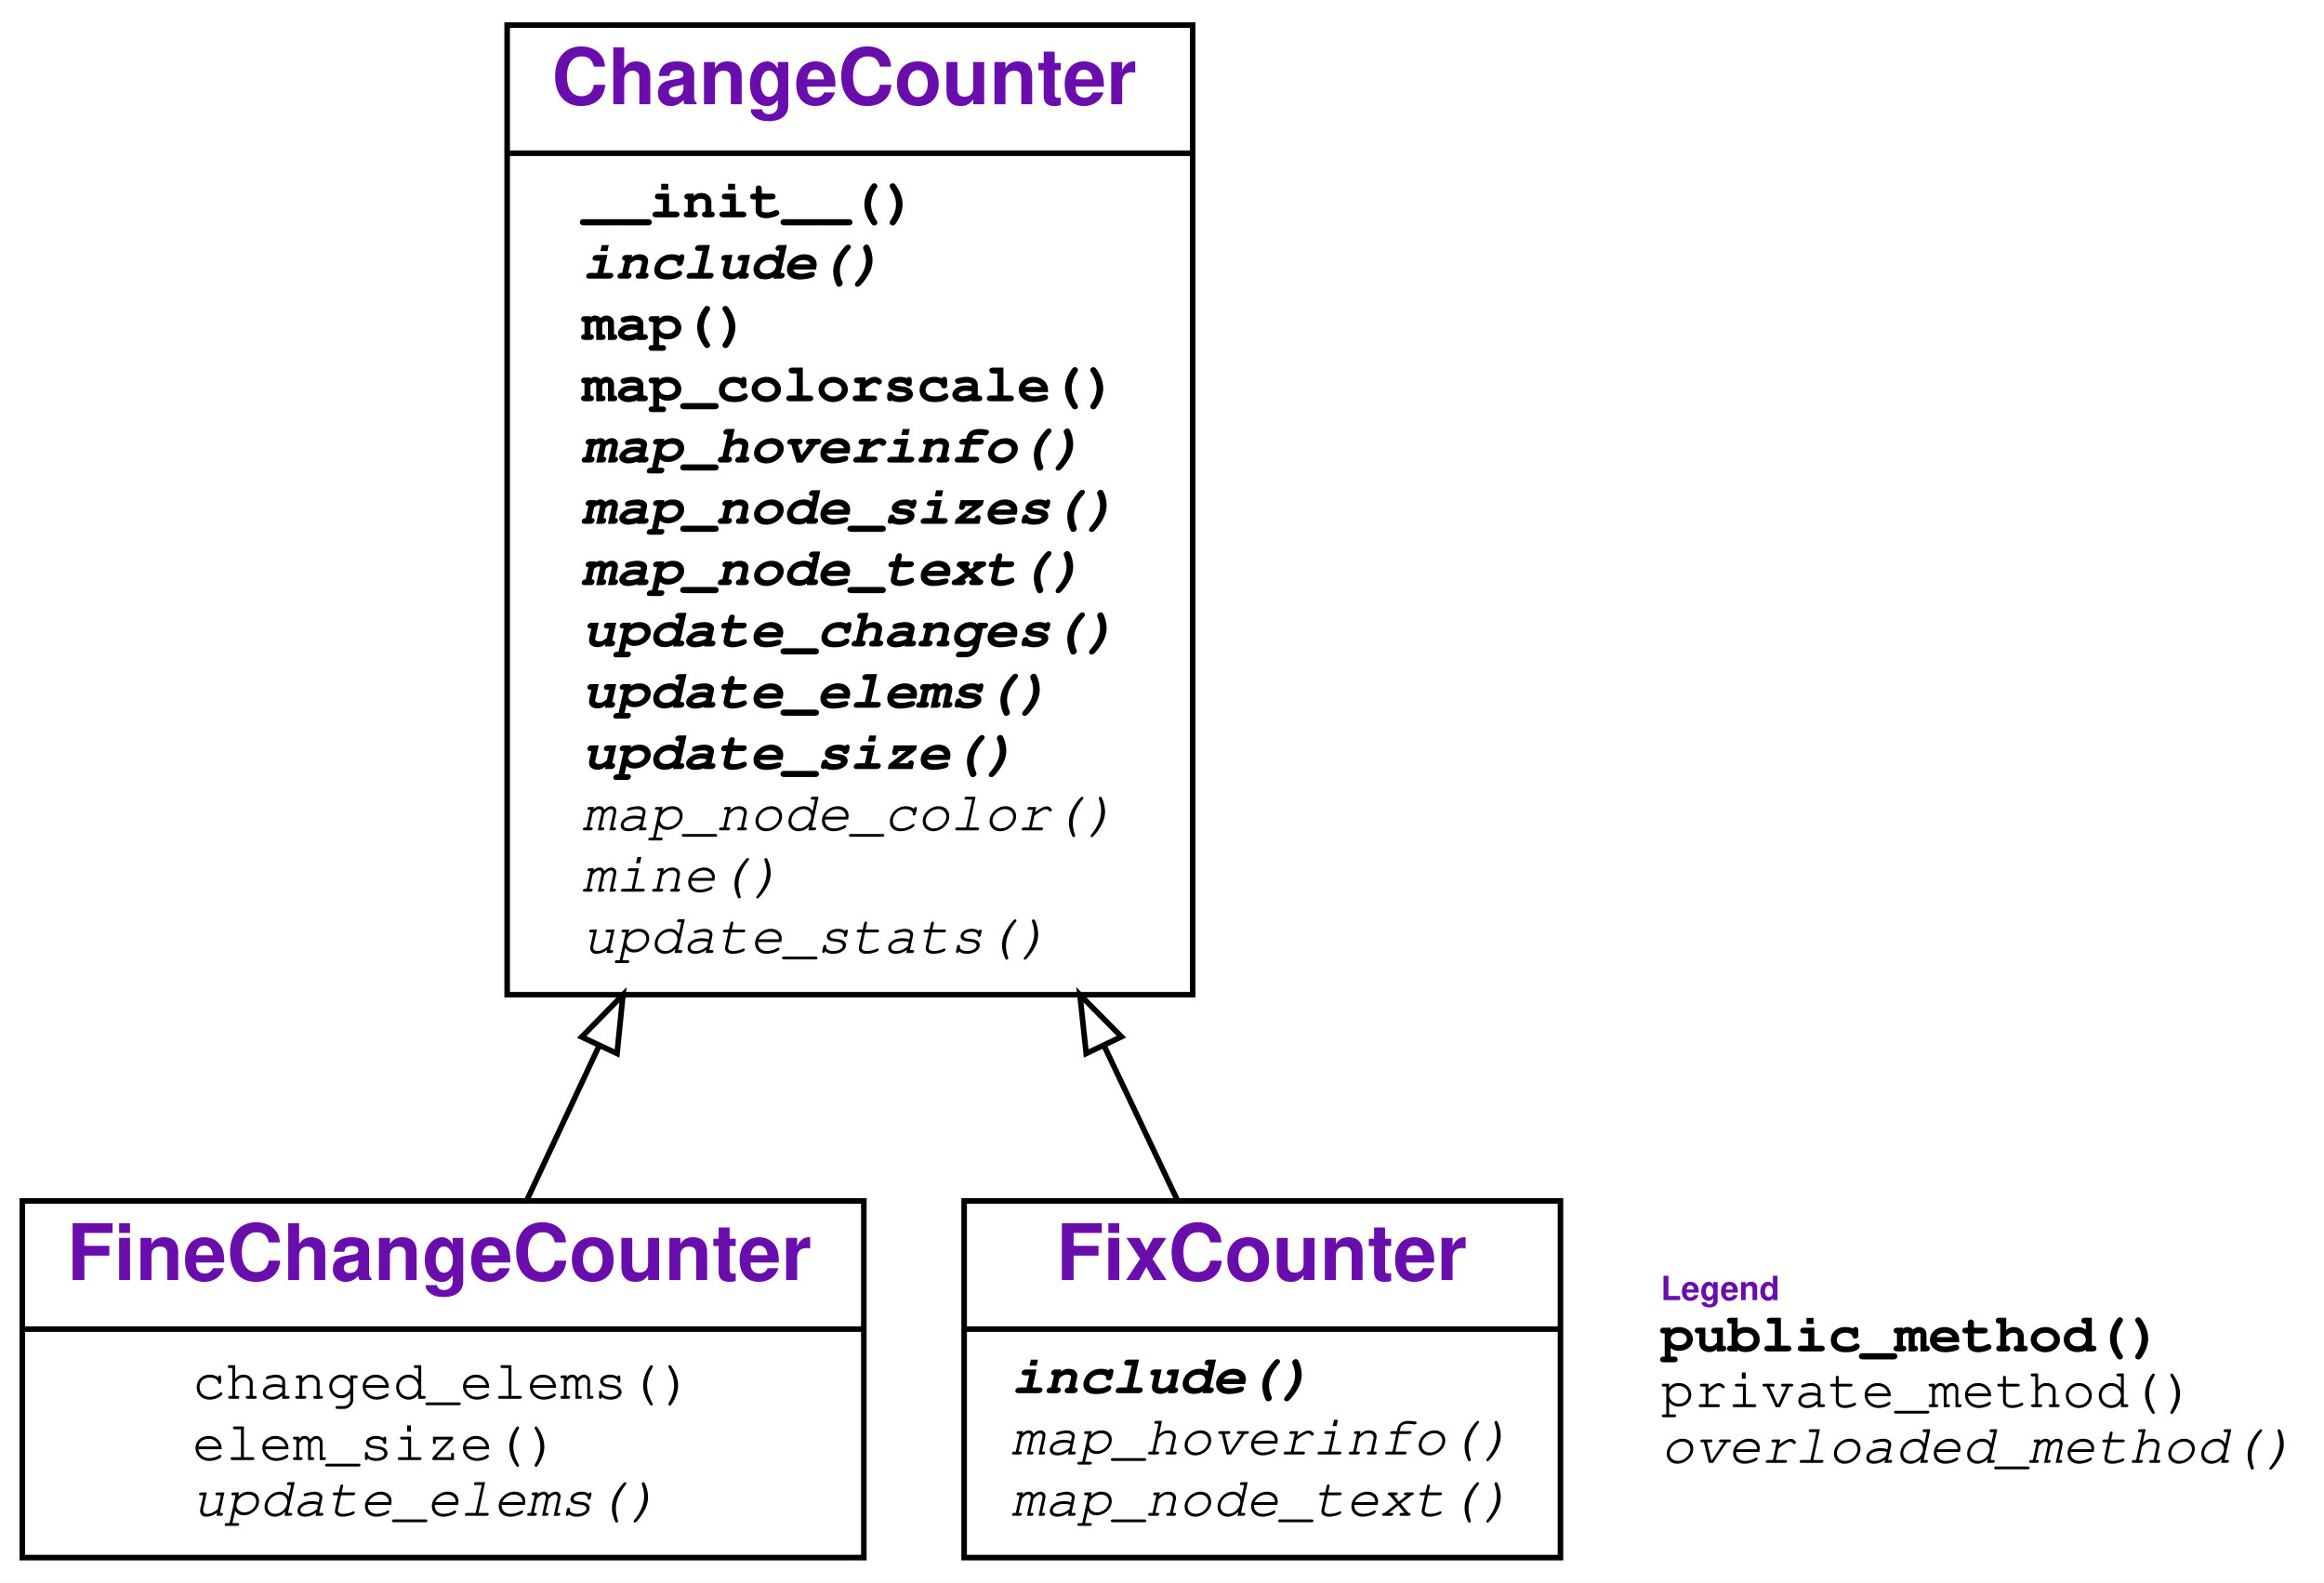
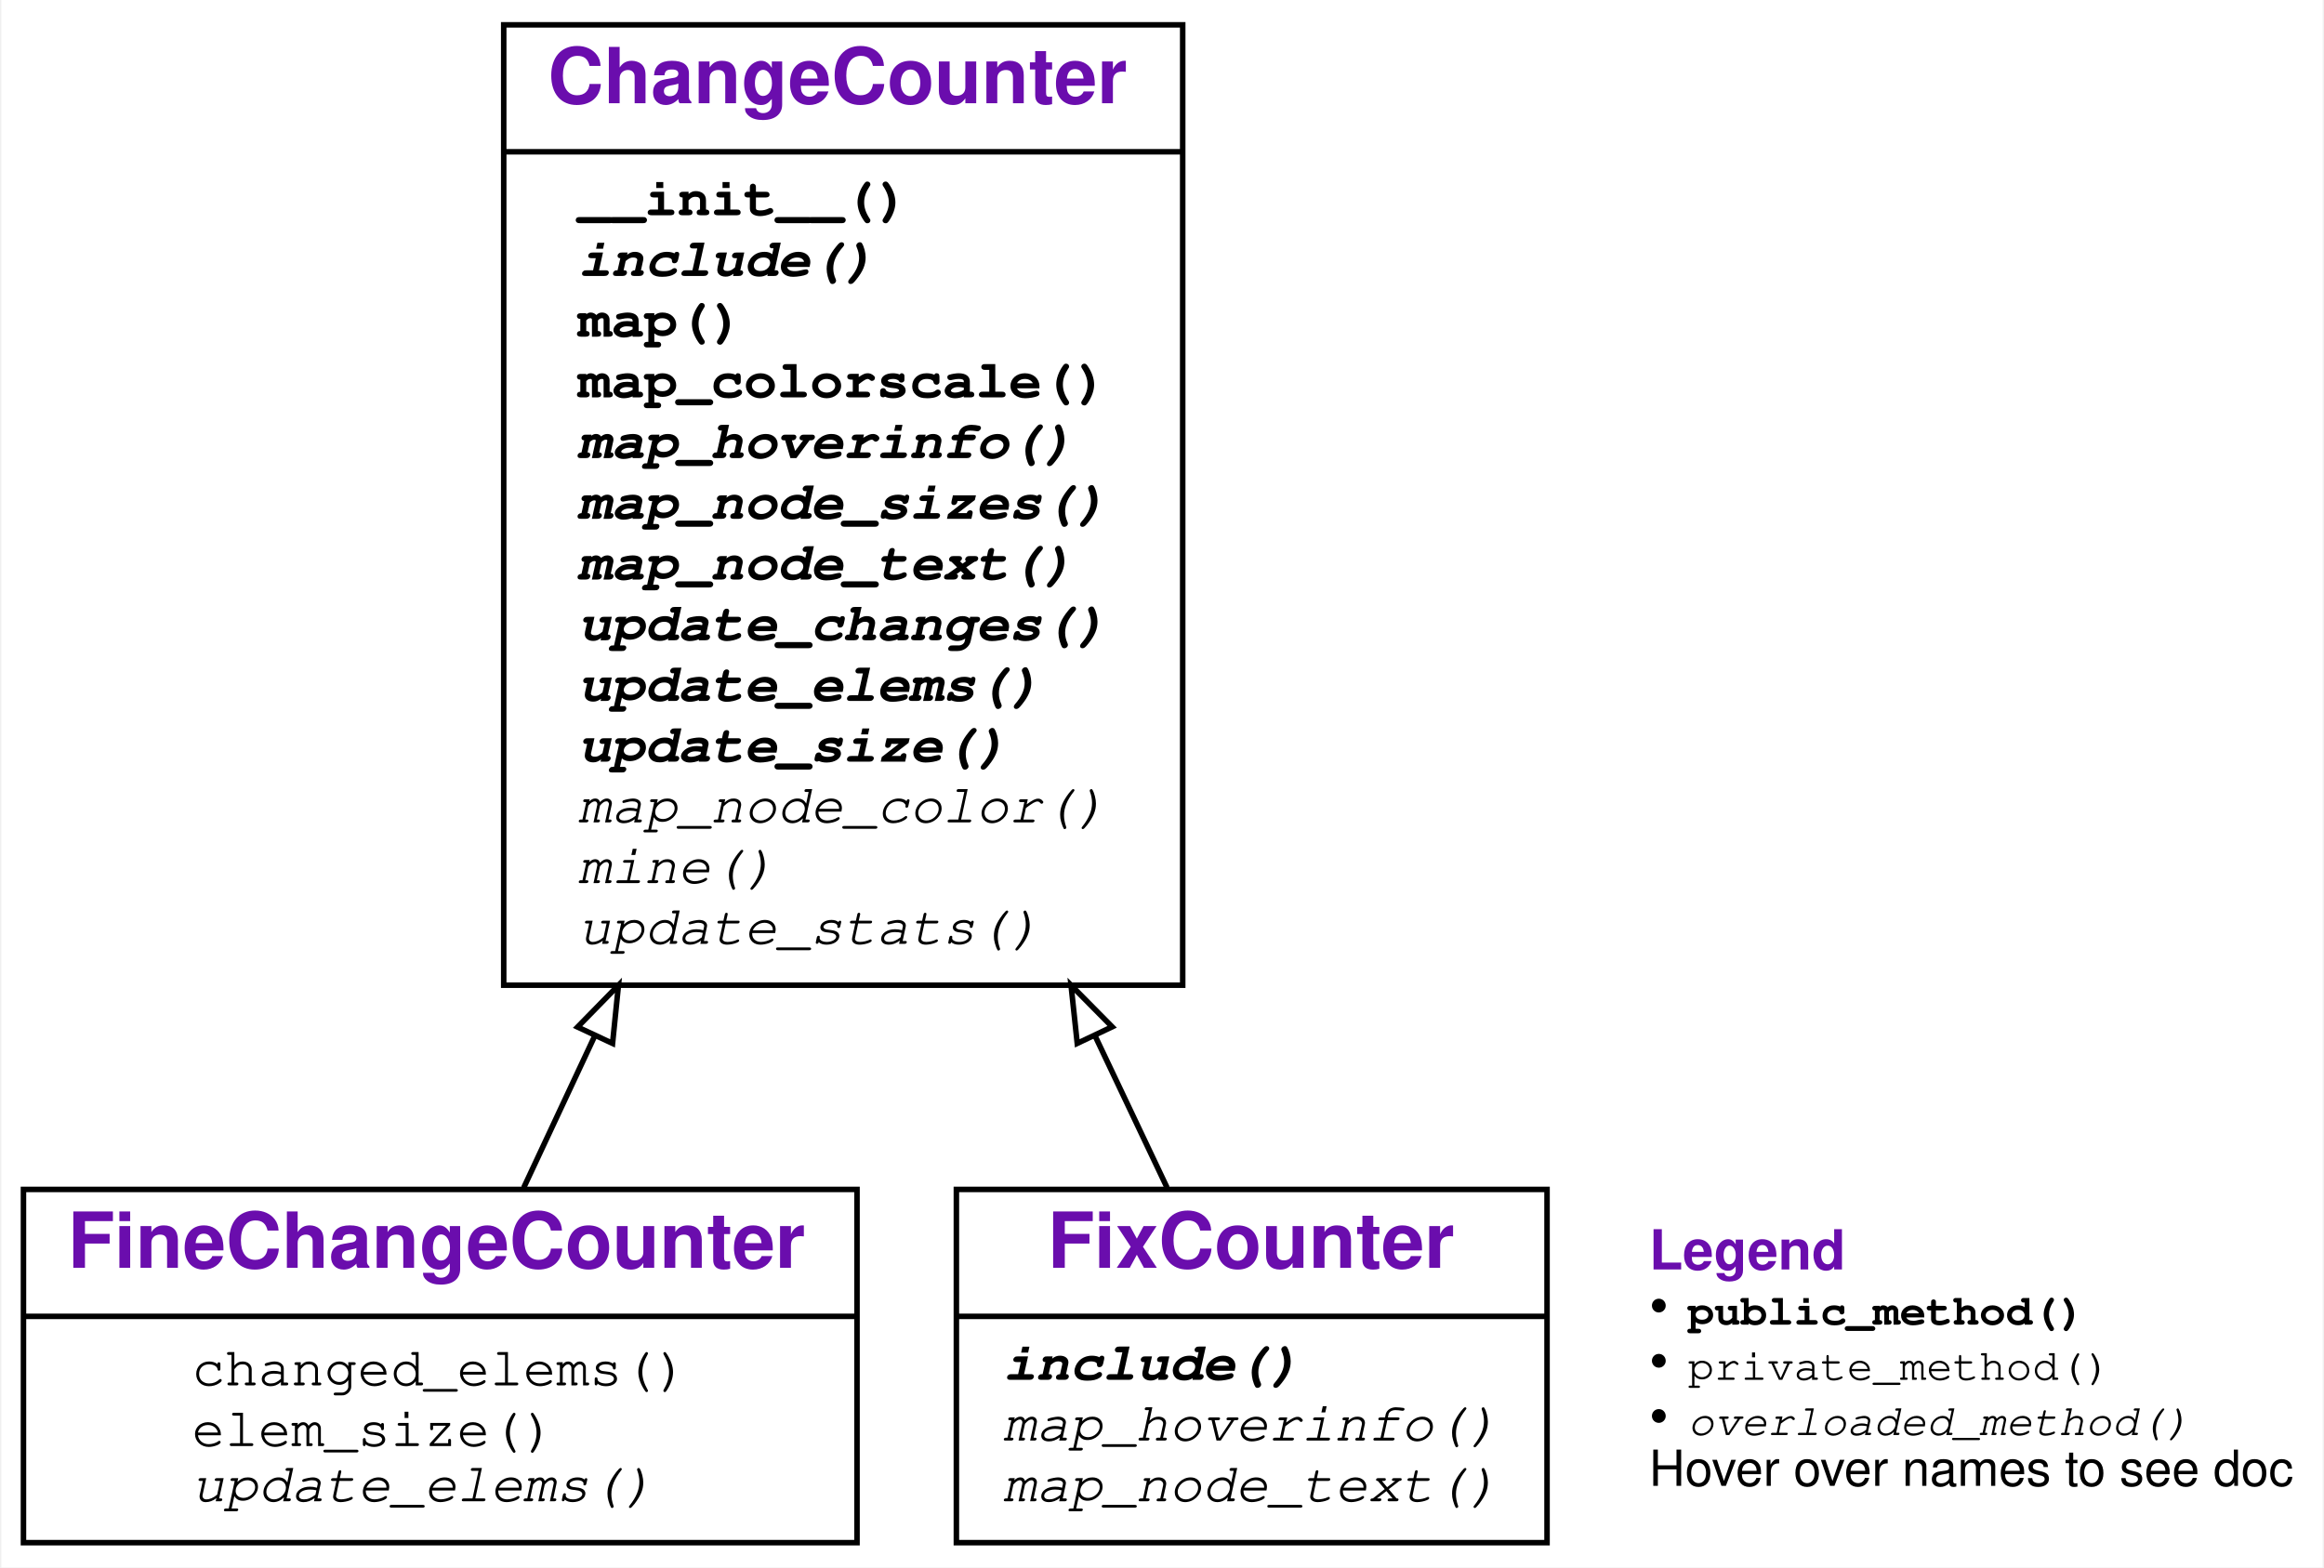
- <svg xmlns="http://www.w3.org/2000/svg" xmlns:xlink="http://www.w3.org/1999/xlink" width="417pt" height="284pt" viewBox="0.00 0.00 417.00 284.00">
+ <svg xmlns="http://www.w3.org/2000/svg" xmlns:xlink="http://www.w3.org/1999/xlink" width="421pt" height="284pt" viewBox="0.00 0.00 420.50 284.00">
  <g id="graph0" class="graph" transform="scale(1 1) rotate(0) translate(4 280)">
    <g id="a_graph0">
      <a xlink:title="FineChangeCounter class hierarchy">
-         <polygon fill="#ffffff" stroke="transparent" points="-4,4 -4,-280 413,-280 413,4 -4,4" />
+         <polygon fill="#ffffff" stroke="transparent" points="-4,4 -4,-280 416.5,-280 416.5,4 -4,4" />
      </a>
    </g>
    <g id="node1" class="node">
      <g id="a_node1">
        <a xlink:href="#" xlink:title="class FineChangeCounter">
          <polygon fill="none" stroke="#000000" points="0,-.5 0,-64.5 151,-64.5 151,-.5 0,-.5" />
          <text text-anchor="start" x="8" y="-50.3" font-family="Raleway, Helvetica, Arial, sans-serif" font-weight="bold" font-size="14.00" fill="#6a0dad">FineChangeCounter</text>
          <polyline fill="none" stroke="#000000" points="0,-41.5 151,-41.5 " />
          <g id="a_node1_0">
            <a xlink:href="#" xlink:title="FineChangeCounter">
              <g id="a_node1_1">
                <a xlink:href="#" xlink:title="changed_elems(self, mapping, start, length=0)">
                  <text text-anchor="start" x="30.5" y="-29" font-family="'Fira Mono', 'Source Code Pro', 'Courier', monospace" font-size="10.00" fill="#000000">changed_elems()</text>
                </a>
              </g>
              <g id="a_node1_2">
                <a xlink:href="#" xlink:title="elem_size(self, elem, mapping, source)">
                  <text text-anchor="start" x="30.5" y="-18" font-family="'Fira Mono', 'Source Code Pro', 'Courier', monospace" font-size="10.00" fill="#000000">elem_size()</text>
                </a>
              </g>
              <g id="a_node1_3">
                <a xlink:href="#" xlink:title="update_elems(self, node, m)">
                  <text text-anchor="start" x="30.5" y="-8" font-family="'Fira Mono', 'Source Code Pro', 'Courier', monospace" font-style="italic" font-size="10.00" fill="#000000">update_elems()</text>
                </a>
              </g>
            </a>
          </g>
        </a>
      </g>
    </g>
    <g id="node2" class="node">
      <g id="a_node2">
        <a xlink:href="#" xlink:title="class ChangeCounter">
          <polygon fill="none" stroke="#000000" points="87,-101.5 87,-275.5 210,-275.5 210,-101.5 87,-101.5" />
          <text text-anchor="start" x="95" y="-261.3" font-family="Raleway, Helvetica, Arial, sans-serif" font-weight="bold" font-size="14.00" fill="#6a0dad">ChangeCounter</text>
          <polyline fill="none" stroke="#000000" points="87,-252.5 210,-252.5 " />
          <g id="a_node2_4">
            <a xlink:href="#" xlink:title="ChangeCounter">
              <g id="a_node2_5">
                <a xlink:href="#" xlink:title="__init__(self, repo, filter=None, log=False, **kwargs):&#10;    Constructor. `repo` is a git repository (as URL or directory).&#10;    `filter` is a predicate that takes a modification and returns True&#10;    if it should be considered (default: consider all).&#10;    `log` turns on logging if set.&#10;    `kwargs` are passed to the `RepositoryMining()` constructor.">
                  <text text-anchor="start" x="100.5" y="-241" font-family="'Fira Mono', 'Source Code Pro', 'Courier', monospace" font-weight="bold" font-size="10.00" fill="#000000">__init__()</text>
                </a>
              </g>
              <g id="a_node2_6">
                <a xlink:href="#" xlink:title="include(self, m):&#10;    Return True if the modification `m` should be included&#10;    (default: the `filter` predicate given to the constructor).&#10;    To be overloaded in subclasses.">
                  <text text-anchor="start" x="100.5" y="-230" font-family="'Fira Mono', 'Source Code Pro', 'Courier', monospace" font-weight="bold" font-style="italic" font-size="10.00" fill="#000000">include()</text>
                </a>
              </g>
              <g id="a_node2_7">
                <a xlink:href="#" xlink:title="map(self):&#10;    Produce an interactive tree map of the repository.">
                  <text text-anchor="start" x="100.5" y="-219" font-family="'Fira Mono', 'Source Code Pro', 'Courier', monospace" font-weight="bold" font-size="10.00" fill="#000000">map()</text>
                </a>
              </g>
              <g id="a_node2_8">
                <a xlink:href="#" xlink:title="map_colorscale(self):&#10;    Return the colorscale for the map.">
                  <text text-anchor="start" x="100.5" y="-208" font-family="'Fira Mono', 'Source Code Pro', 'Courier', monospace" font-weight="bold" font-size="10.00" fill="#000000">map_colorscale()</text>
                </a>
              </g>
              <g id="a_node2_9">
                <a xlink:href="#" xlink:title="map_hoverinfo(self):&#10;    Return the text to be shown when hovering over a node.">
                  <text text-anchor="start" x="100.5" y="-197" font-family="'Fira Mono', 'Source Code Pro', 'Courier', monospace" font-weight="bold" font-style="italic" font-size="10.00" fill="#000000">map_hoverinfo()</text>
                </a>
              </g>
              <g id="a_node2_10">
                <a xlink:href="#" xlink:title="map_node_sizes(self):&#10;    Return a mapping of nodes to sizes. Can be overloaded in subclasses.">
                  <text text-anchor="start" x="100.5" y="-186" font-family="'Fira Mono', 'Source Code Pro', 'Courier', monospace" font-weight="bold" font-style="italic" font-size="10.00" fill="#000000">map_node_sizes()</text>
                </a>
              </g>
              <g id="a_node2_11">
                <a xlink:href="#" xlink:title="map_node_text(self, node):&#10;    Return the text to be shown for the node (default: #changes).&#10;    Can be overloaded in subclasses.">
                  <text text-anchor="start" x="100.5" y="-175" font-family="'Fira Mono', 'Source Code Pro', 'Courier', monospace" font-weight="bold" font-style="italic" font-size="10.00" fill="#000000">map_node_text()</text>
                </a>
              </g>
              <g id="a_node2_12">
                <a xlink:href="#" xlink:title="update_changes(self, node, commit_msg):&#10;    Update stats for `node` changed with `commit_msg`.&#10;    Can be extended in subclasses.">
                  <text text-anchor="start" x="100.5" y="-164" font-family="'Fira Mono', 'Source Code Pro', 'Courier', monospace" font-weight="bold" font-style="italic" font-size="10.00" fill="#000000">update_changes()</text>
                </a>
              </g>
              <g id="a_node2_13">
                <a xlink:href="#" xlink:title="update_elems(self, node, m):&#10;    Update counters for subelements of `node` with modification `m`.&#10;    To be defined in subclasses.">
                  <text text-anchor="start" x="100.5" y="-153" font-family="'Fira Mono', 'Source Code Pro', 'Courier', monospace" font-weight="bold" font-style="italic" font-size="10.00" fill="#000000">update_elems()</text>
                </a>
              </g>
              <g id="a_node2_14">
                <a xlink:href="#" xlink:title="update_size(self, node, size):&#10;    Update counters for `node` with `size`. Can be extended in subclasses.">
                  <text text-anchor="start" x="100.5" y="-142" font-family="'Fira Mono', 'Source Code Pro', 'Courier', monospace" font-weight="bold" font-style="italic" font-size="10.00" fill="#000000">update_size()</text>
                </a>
              </g>
              <g id="a_node2_15">
                <a xlink:href="#" xlink:title="map_node_color(self, node):&#10;    Return a color of the node, as a number. Can be overloaded in subclasses.">
                  <text text-anchor="start" x="100.5" y="-131" font-family="'Fira Mono', 'Source Code Pro', 'Courier', monospace" font-style="italic" font-size="10.00" fill="#000000">map_node_color()</text>
                </a>
              </g>
              <g id="a_node2_16">
                <a xlink:href="#" xlink:title="mine(self, **kwargs):&#10;    Gather data from repository. To be extended in subclasses.">
                  <text text-anchor="start" x="100.5" y="-120" font-family="'Fira Mono', 'Source Code Pro', 'Courier', monospace" font-style="italic" font-size="10.00" fill="#000000">mine()</text>
                </a>
              </g>
              <g id="a_node2_17">
                <a xlink:href="#" xlink:title="update_stats(self, m):&#10;    Update counters with modification `m`. Can be extended in subclasses.">
                  <text text-anchor="start" x="100.5" y="-109" font-family="'Fira Mono', 'Source Code Pro', 'Courier', monospace" font-style="italic" font-size="10.00" fill="#000000">update_stats()</text>
                </a>
              </g>
            </a>
          </g>
        </a>
      </g>
    </g>
    <g id="edge1" class="edge">
      <path fill="none" stroke="#000000" d="M90.626,-64.823C94.526,-73.159 98.93,-82.57 103.523,-92.386" />
      <polygon fill="none" stroke="#000000" points="100.378,-93.921 107.786,-101.495 106.718,-90.954 100.378,-93.921" />
    </g>
    <g id="node3" class="node">
      <g id="a_node3">
        <a xlink:href="#" xlink:title="class FixCounter">
          <polygon fill="none" stroke="#000000" points="169,-.5 169,-64.5 276,-64.5 276,-.5 169,-.5" />
          <text text-anchor="start" x="185.5" y="-50.3" font-family="Raleway, Helvetica, Arial, sans-serif" font-weight="bold" font-size="14.00" fill="#6a0dad">FixCounter</text>
          <polyline fill="none" stroke="#000000" points="169,-41.5 276,-41.5 " />
          <g id="a_node3_18">
            <a xlink:href="#" xlink:title="FixCounter">
              <g id="a_node3_19">
                <a xlink:href="#" xlink:title="include(self, m):&#10;    Include all modifications whose commit messages start with 'Fix:'">
                  <text text-anchor="start" x="177.5" y="-30" font-family="'Fira Mono', 'Source Code Pro', 'Courier', monospace" font-weight="bold" font-style="italic" font-size="10.00" fill="#000000">include()</text>
                </a>
              </g>
              <g id="a_node3_20">
                <a xlink:href="#" xlink:title="map_hoverinfo(self)">
                  <text text-anchor="start" x="177.5" y="-19" font-family="'Fira Mono', 'Source Code Pro', 'Courier', monospace" font-style="italic" font-size="10.00" fill="#000000">map_hoverinfo()</text>
                </a>
              </g>
              <g id="a_node3_21">
                <a xlink:href="#" xlink:title="map_node_text(self, node)">
                  <text text-anchor="start" x="177.5" y="-8" font-family="'Fira Mono', 'Source Code Pro', 'Courier', monospace" font-style="italic" font-size="10.00" fill="#000000">map_node_text()</text>
                </a>
              </g>
            </a>
          </g>
        </a>
      </g>
    </g>
    <g id="edge2" class="edge">
      <path fill="none" stroke="#000000" d="M207.167,-64.823C203.213,-73.159 198.749,-82.57 194.093,-92.386" />
      <polygon fill="none" stroke="#000000" points="190.895,-90.96 189.772,-101.495 197.22,-93.96 190.895,-90.96" />
    </g>
    <g id="node4" class="node">
-       <text text-anchor="start" x="294" y="-46.7" font-family="Raleway, Helvetica, Arial, sans-serif" font-weight="bold" font-size="6.00" fill="#6a0dad">Legend</text>
-       <text text-anchor="start" x="294" y="-37.5" font-family="'Fira Mono', 'Source Code Pro', 'Courier', monospace" font-weight="bold" font-size="10.00" fill="#000000">public_method()</text>
-       <text text-anchor="start" x="294" y="-27.5" font-family="'Fira Mono', 'Source Code Pro', 'Courier', monospace" font-size="10.00" fill="#000000">private_method()</text>
-       <text text-anchor="start" x="294" y="-17.5" font-family="'Fira Mono', 'Source Code Pro', 'Courier', monospace" font-style="italic" font-size="10.00" fill="#000000">overloaded_method()</text>
+       <text text-anchor="start" x="294.5" y="-50" font-family="Raleway, Helvetica, Arial, sans-serif" font-weight="bold" font-size="10.00" fill="#6a0dad">Legend</text>
+       <text text-anchor="start" x="294.5" y="-40" font-family="Raleway, Helvetica, Arial, sans-serif" font-size="10.00" fill="#000000">• </text>
+       <text text-anchor="start" x="301.5" y="-40" font-family="'Fira Mono', 'Source Code Pro', 'Courier', monospace" font-weight="bold" font-size="8.00" fill="#000000">public_method()</text>
+       <text text-anchor="start" x="294.5" y="-30" font-family="Raleway, Helvetica, Arial, sans-serif" font-size="10.00" fill="#000000">• </text>
+       <text text-anchor="start" x="301.5" y="-30" font-family="'Fira Mono', 'Source Code Pro', 'Courier', monospace" font-size="8.00" fill="#000000">private_method()</text>
+       <text text-anchor="start" x="294.5" y="-20" font-family="Raleway, Helvetica, Arial, sans-serif" font-size="10.00" fill="#000000">• </text>
+       <text text-anchor="start" x="301.5" y="-20" font-family="'Fira Mono', 'Source Code Pro', 'Courier', monospace" font-style="italic" font-size="8.00" fill="#000000">overloaded_method()</text>
+       <text text-anchor="start" x="294.5" y="-10.8" font-family="Helvetica,sans-Serif" font-size="9.00" fill="#000000">Hover over names to see doc</text>
    </g>
  </g>
</svg>
